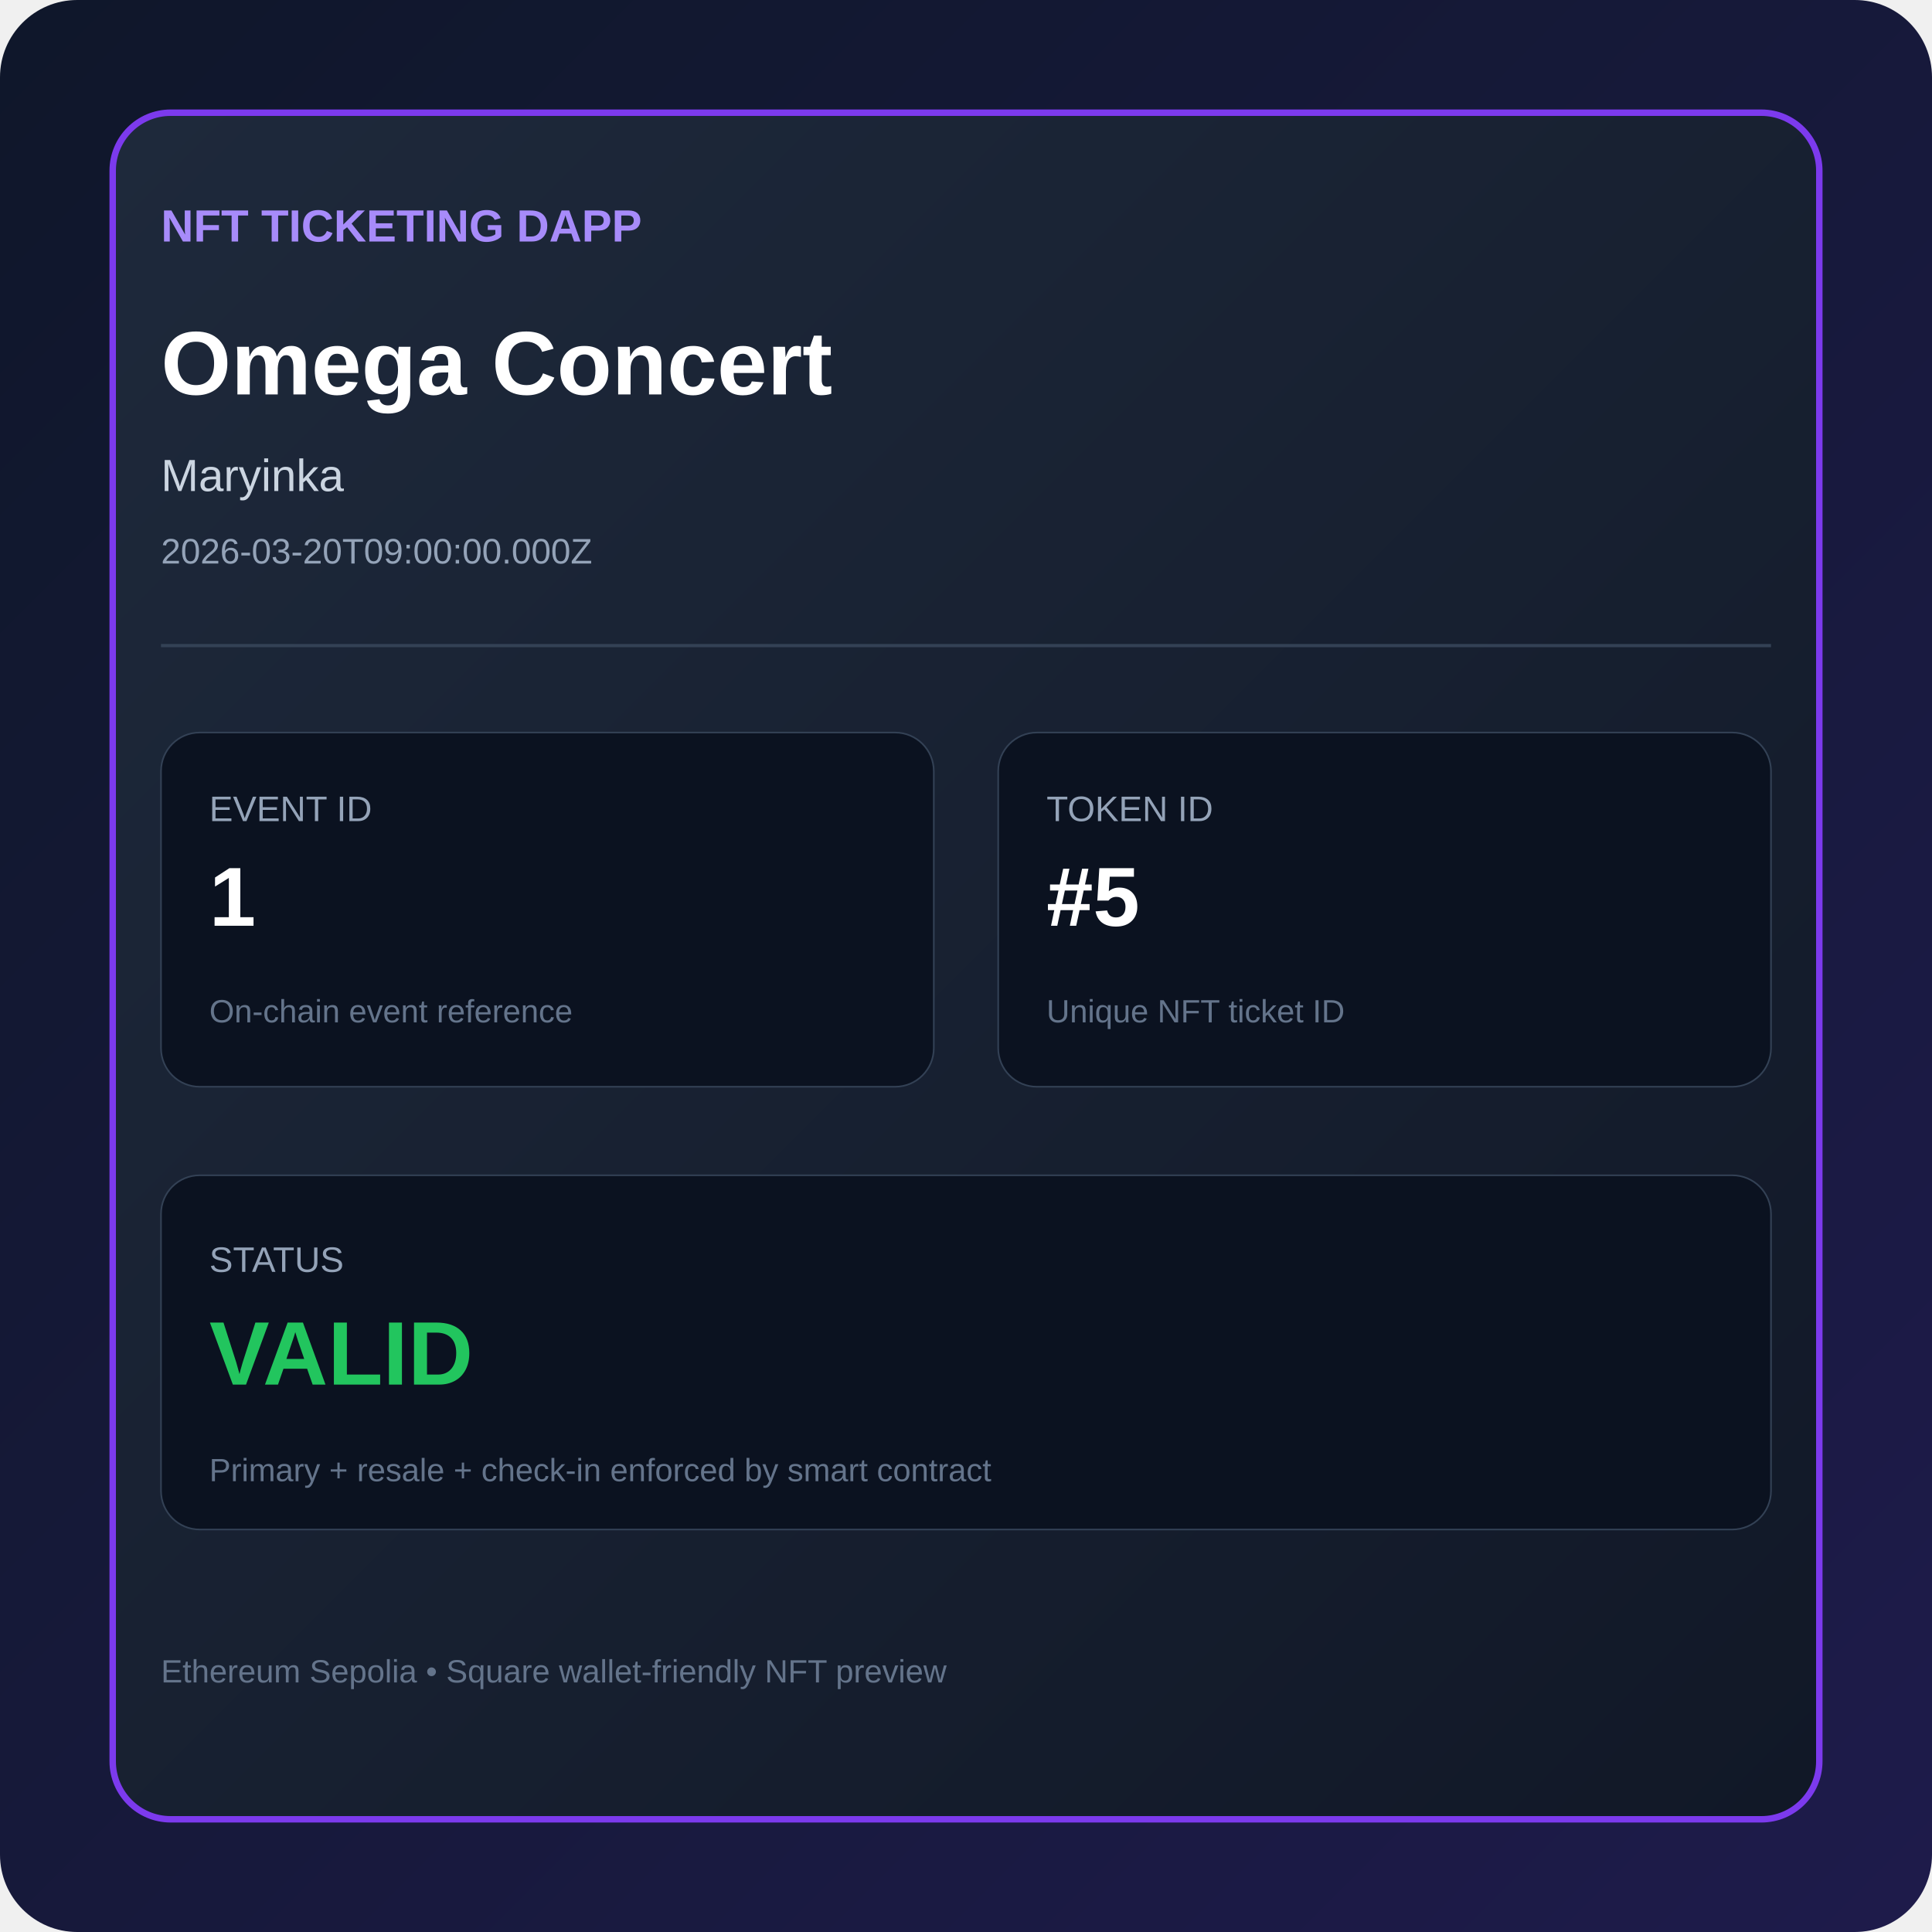
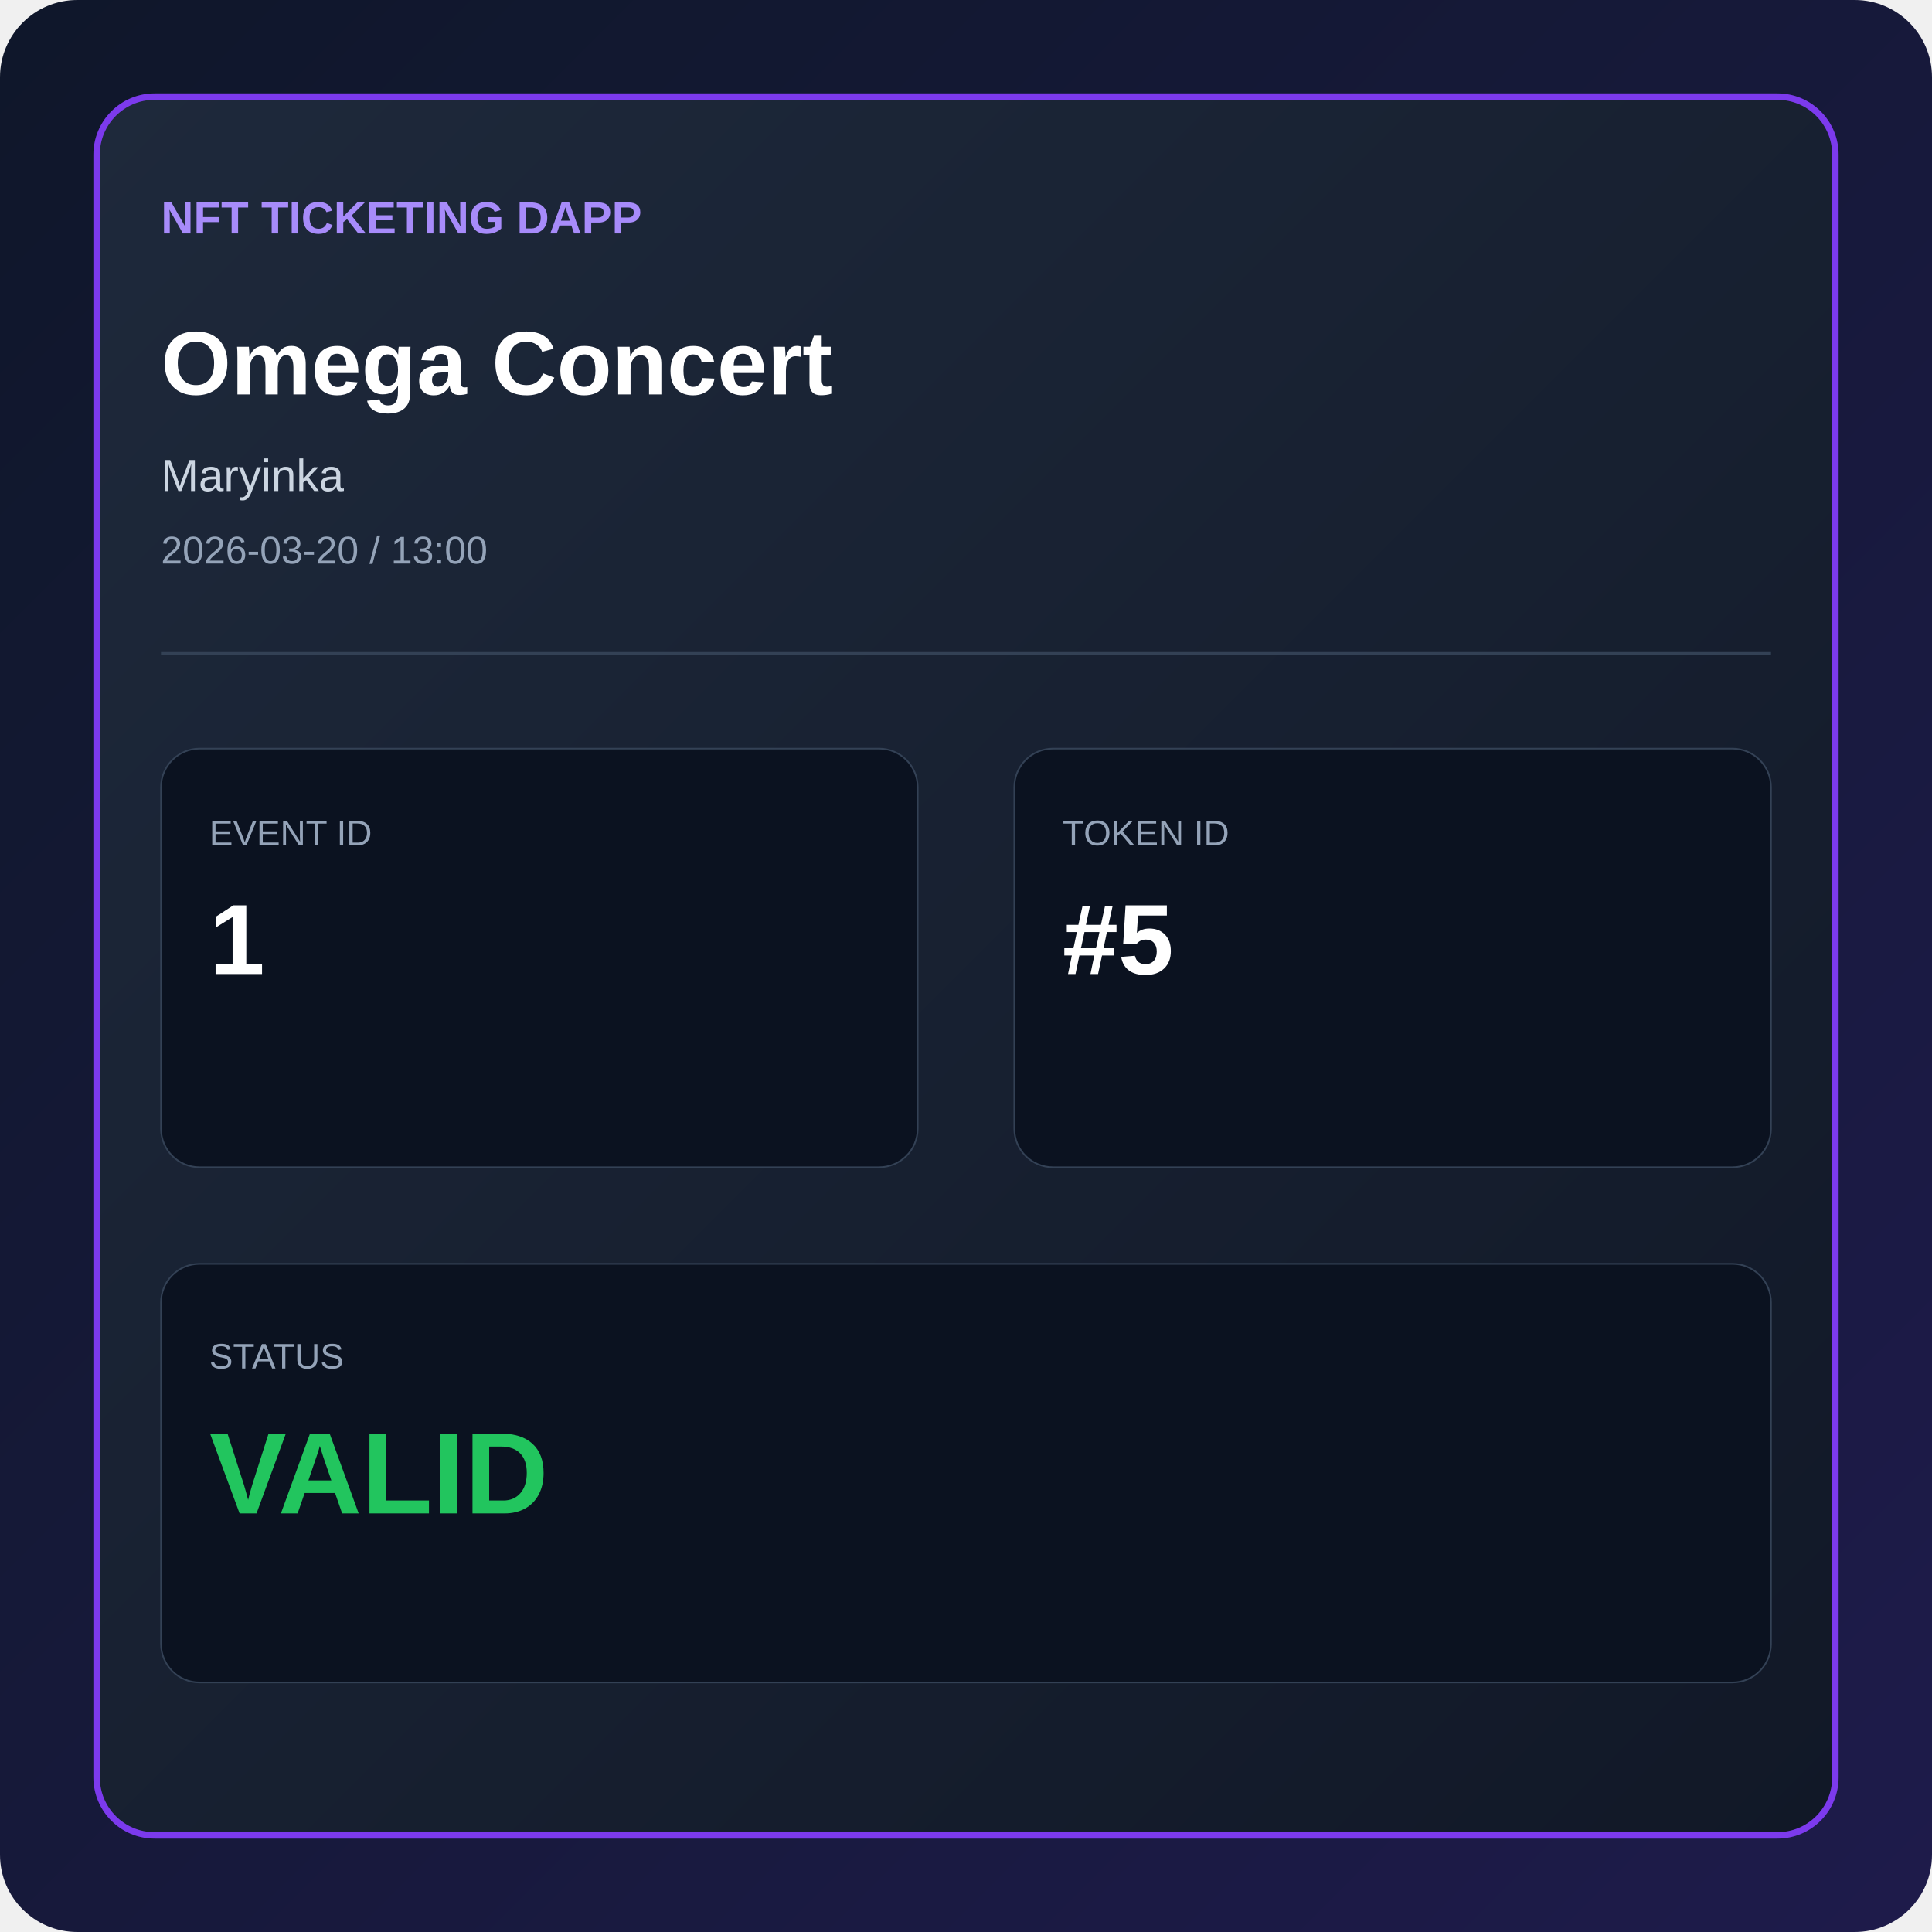
<svg xmlns="http://www.w3.org/2000/svg" width="1200" height="1200" viewBox="0 0 1200 1200">
  <defs>
    <linearGradient id="bg" x1="0" y1="0" x2="1" y2="1">
      <stop offset="0%" stop-color="#0f172a" />
      <stop offset="100%" stop-color="#1e1b4b" />
    </linearGradient>
    <linearGradient id="panel" x1="0" y1="0" x2="1" y2="1">
      <stop offset="0%" stop-color="#1e293b" />
      <stop offset="100%" stop-color="#111827" />
    </linearGradient>
  </defs>
  <rect width="1200" height="1200" rx="48" fill="url(#bg)" />
-   <rect x="70" y="70" width="1060" height="1060" rx="36" fill="url(#panel)" stroke="#7c3aed" stroke-width="4" />
-   <text x="100" y="150" fill="#a78bfa" font-size="28" font-family="Arial, sans-serif" font-weight="700">NFT TICKETING DAPP</text>
+   <rect x="60" y="60" width="1080" height="1080" rx="36" fill="url(#panel)" stroke="#7c3aed" stroke-width="4" />
+   <text x="100" y="145" fill="#a78bfa" font-size="28" font-family="Arial, sans-serif" font-weight="700">NFT TICKETING DAPP</text>
  <text x="100" y="245" fill="#ffffff" font-size="56" font-family="Arial, sans-serif" font-weight="700">Omega Concert</text>
  <text x="100" y="305" fill="#cbd5e1" font-size="28" font-family="Arial, sans-serif">Maryinka</text>
-   <text x="100" y="350" fill="#94a3b8" font-size="22" font-family="Arial, sans-serif">2026-03-20T09:00:00.000Z</text>
-   <rect x="100" y="400" width="1000" height="2" fill="#334155" />
-   <rect x="100" y="455" width="480" height="220" rx="24" fill="#0b1220" stroke="#334155" />
-   <text x="130" y="510" fill="#94a3b8" font-size="22" font-family="Arial, sans-serif">EVENT ID</text>
-   <text x="130" y="575" fill="#ffffff" font-size="52" font-family="Arial, sans-serif" font-weight="700">1</text>
-   <text x="130" y="635" fill="#64748b" font-size="20" font-family="Arial, sans-serif">On-chain event reference</text>
-   <rect x="620" y="455" width="480" height="220" rx="24" fill="#0b1220" stroke="#334155" />
-   <text x="650" y="510" fill="#94a3b8" font-size="22" font-family="Arial, sans-serif">TOKEN ID</text>
-   <text x="650" y="575" fill="#ffffff" font-size="52" font-family="Arial, sans-serif" font-weight="700">#5</text>
-   <text x="650" y="635" fill="#64748b" font-size="20" font-family="Arial, sans-serif">Unique NFT ticket ID</text>
-   <rect x="100" y="730" width="1000" height="220" rx="24" fill="#0b1220" stroke="#334155" />
-   <text x="130" y="790" fill="#94a3b8" font-size="22" font-family="Arial, sans-serif">STATUS</text>
-   <text x="130" y="860" fill="#22c55e" font-size="56" font-family="Arial, sans-serif" font-weight="700">VALID</text>
-   <text x="130" y="920" fill="#64748b" font-size="20" font-family="Arial, sans-serif">Primary + resale + check-in enforced by smart contract</text>
-   <text x="100" y="1045" fill="#64748b" font-size="20" font-family="Arial, sans-serif">
-     Ethereum Sepolia • Square wallet-friendly NFT preview
-   </text>
+   <text x="100" y="350" fill="#94a3b8" font-size="24" font-family="Arial, sans-serif">2026-03-20 / 13:00</text>
+   <rect x="100" y="405" width="1000" height="2" fill="#334155" />
+   <rect x="100" y="465" width="470" height="260" rx="24" fill="#0b1220" stroke="#334155" />
+   <text x="130" y="525" fill="#94a3b8" font-size="22" font-family="Arial, sans-serif">EVENT ID</text>
+   <text x="130" y="605" fill="#ffffff" font-size="62" font-family="Arial, sans-serif" font-weight="700">1</text>
+   <rect x="630" y="465" width="470" height="260" rx="24" fill="#0b1220" stroke="#334155" />
+   <text x="660" y="525" fill="#94a3b8" font-size="22" font-family="Arial, sans-serif">TOKEN ID</text>
+   <text x="660" y="605" fill="#ffffff" font-size="62" font-family="Arial, sans-serif" font-weight="700">#5</text>
+   <rect x="100" y="785" width="1000" height="260" rx="24" fill="#0b1220" stroke="#334155" />
+   <text x="130" y="850" fill="#94a3b8" font-size="22" font-family="Arial, sans-serif">STATUS</text>
+   <text x="130" y="940" fill="#22c55e" font-size="72" font-family="Arial, sans-serif" font-weight="700">VALID</text>
</svg>
